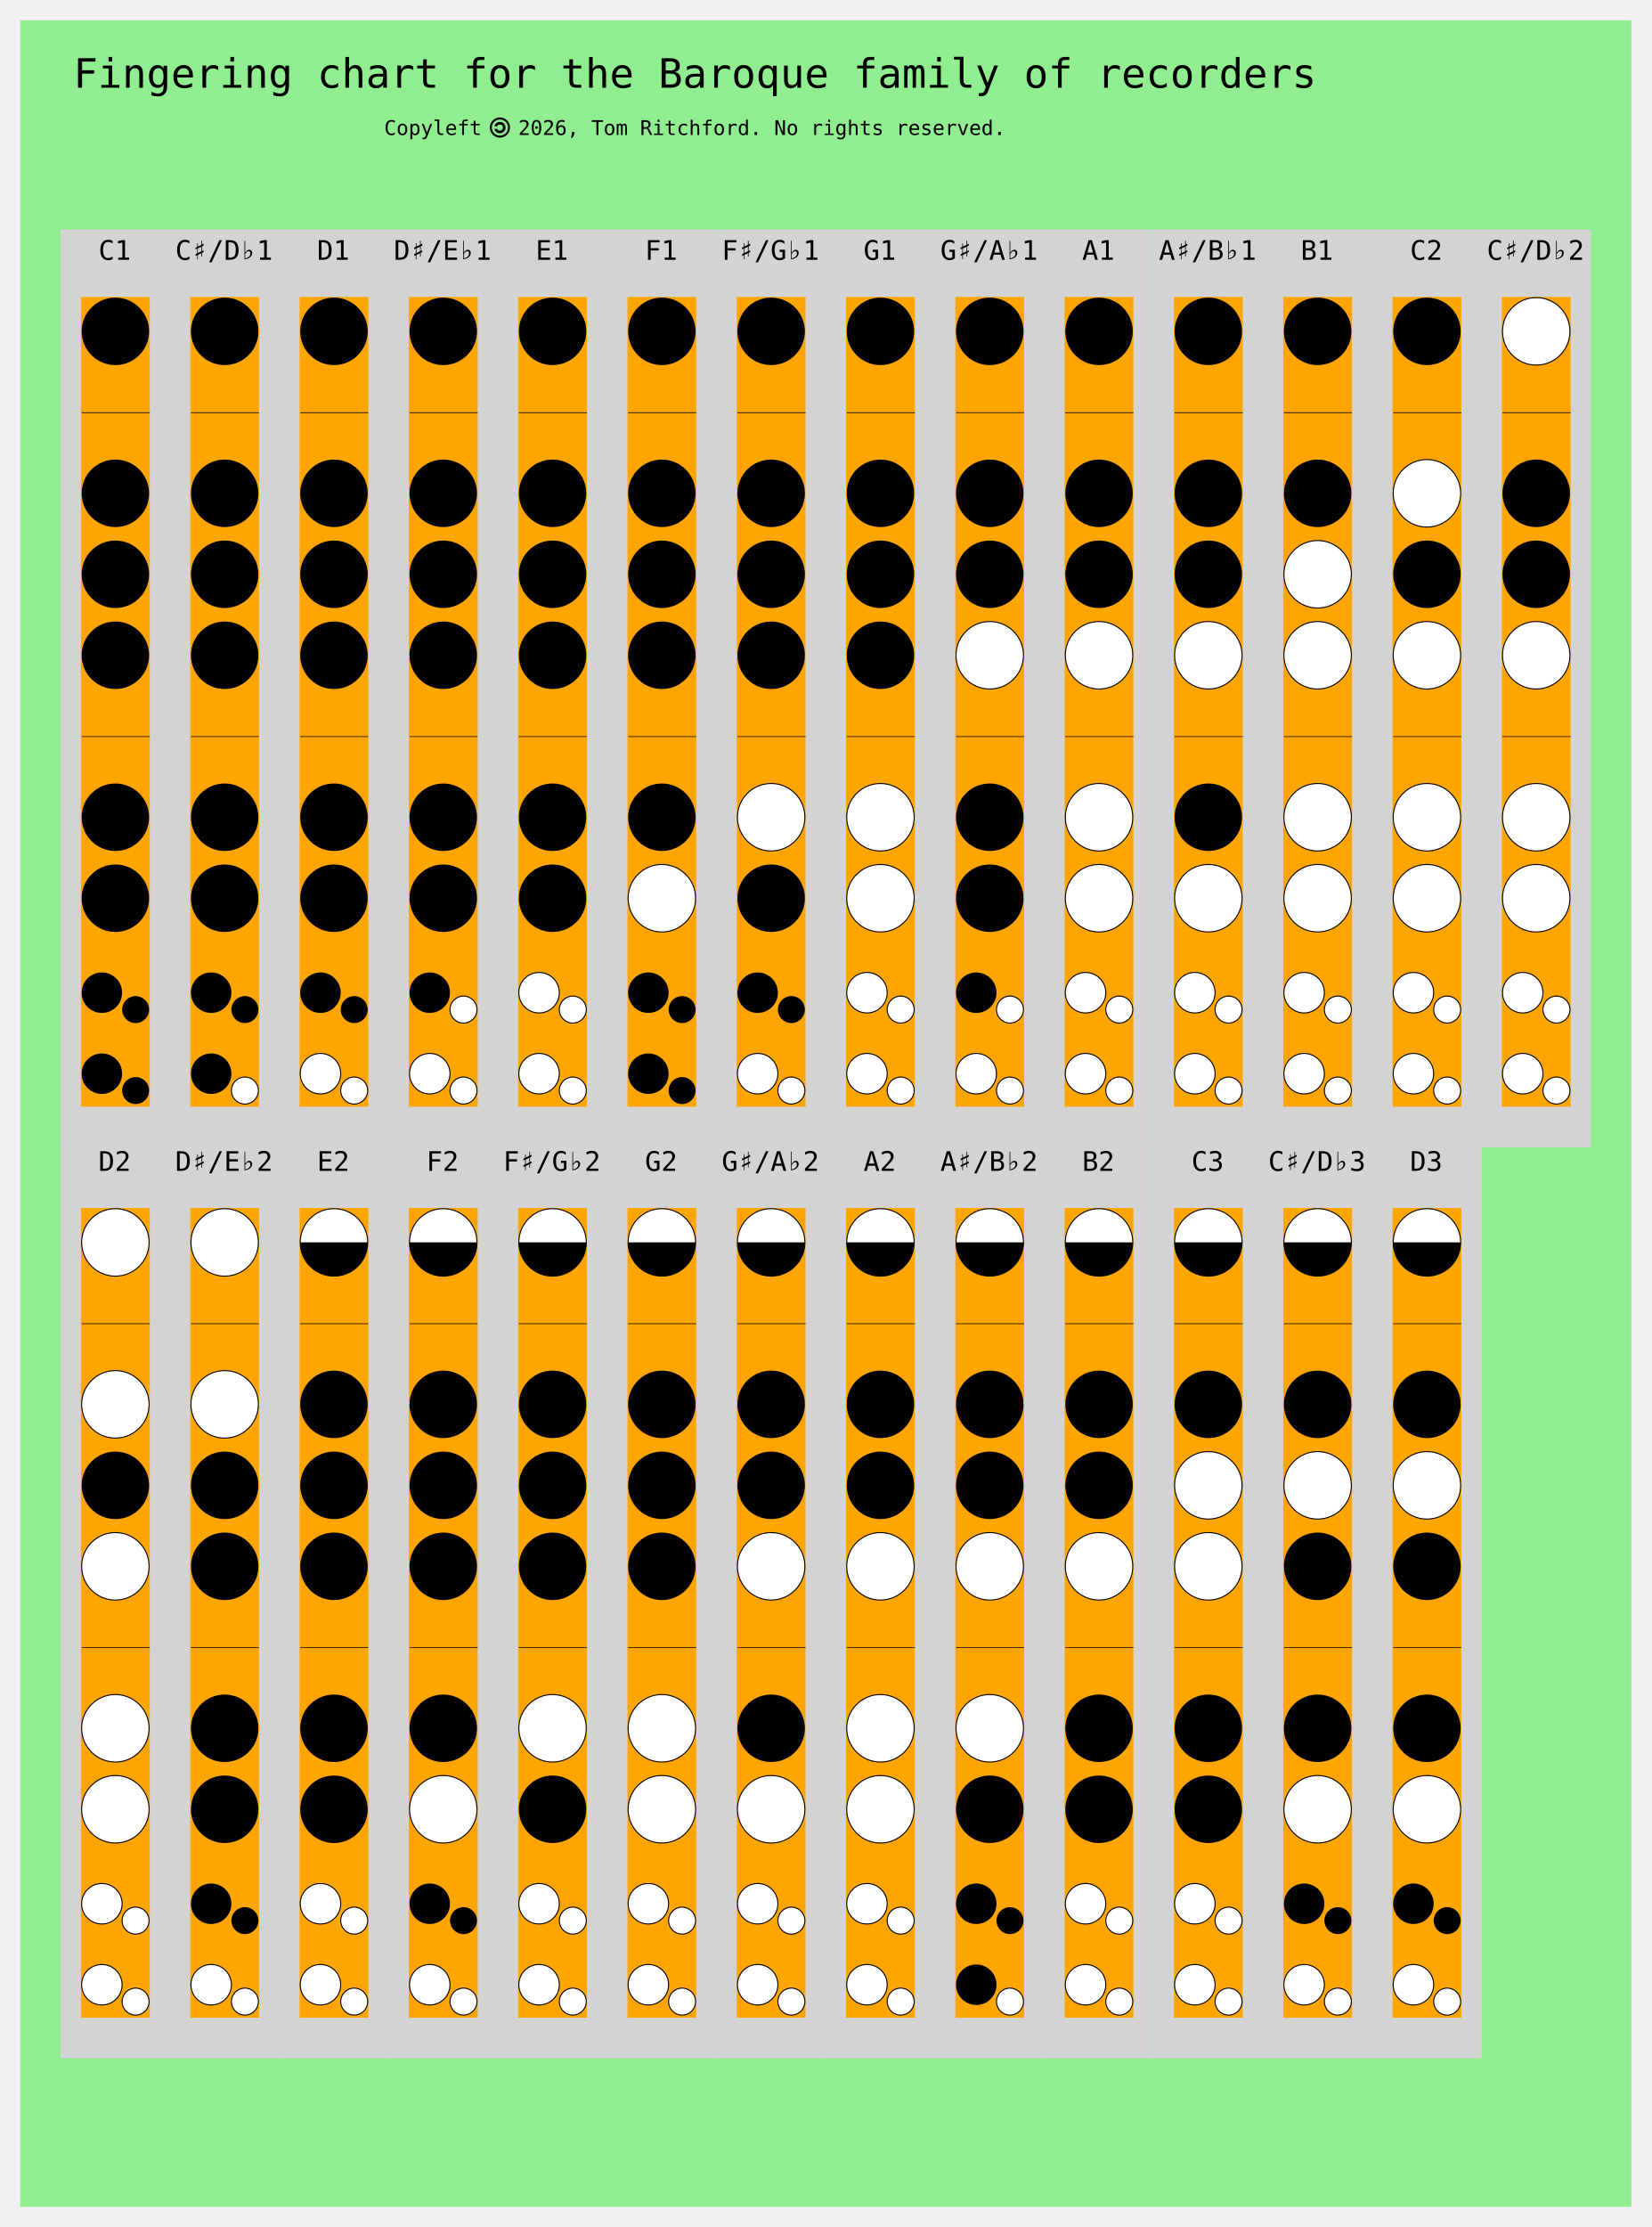
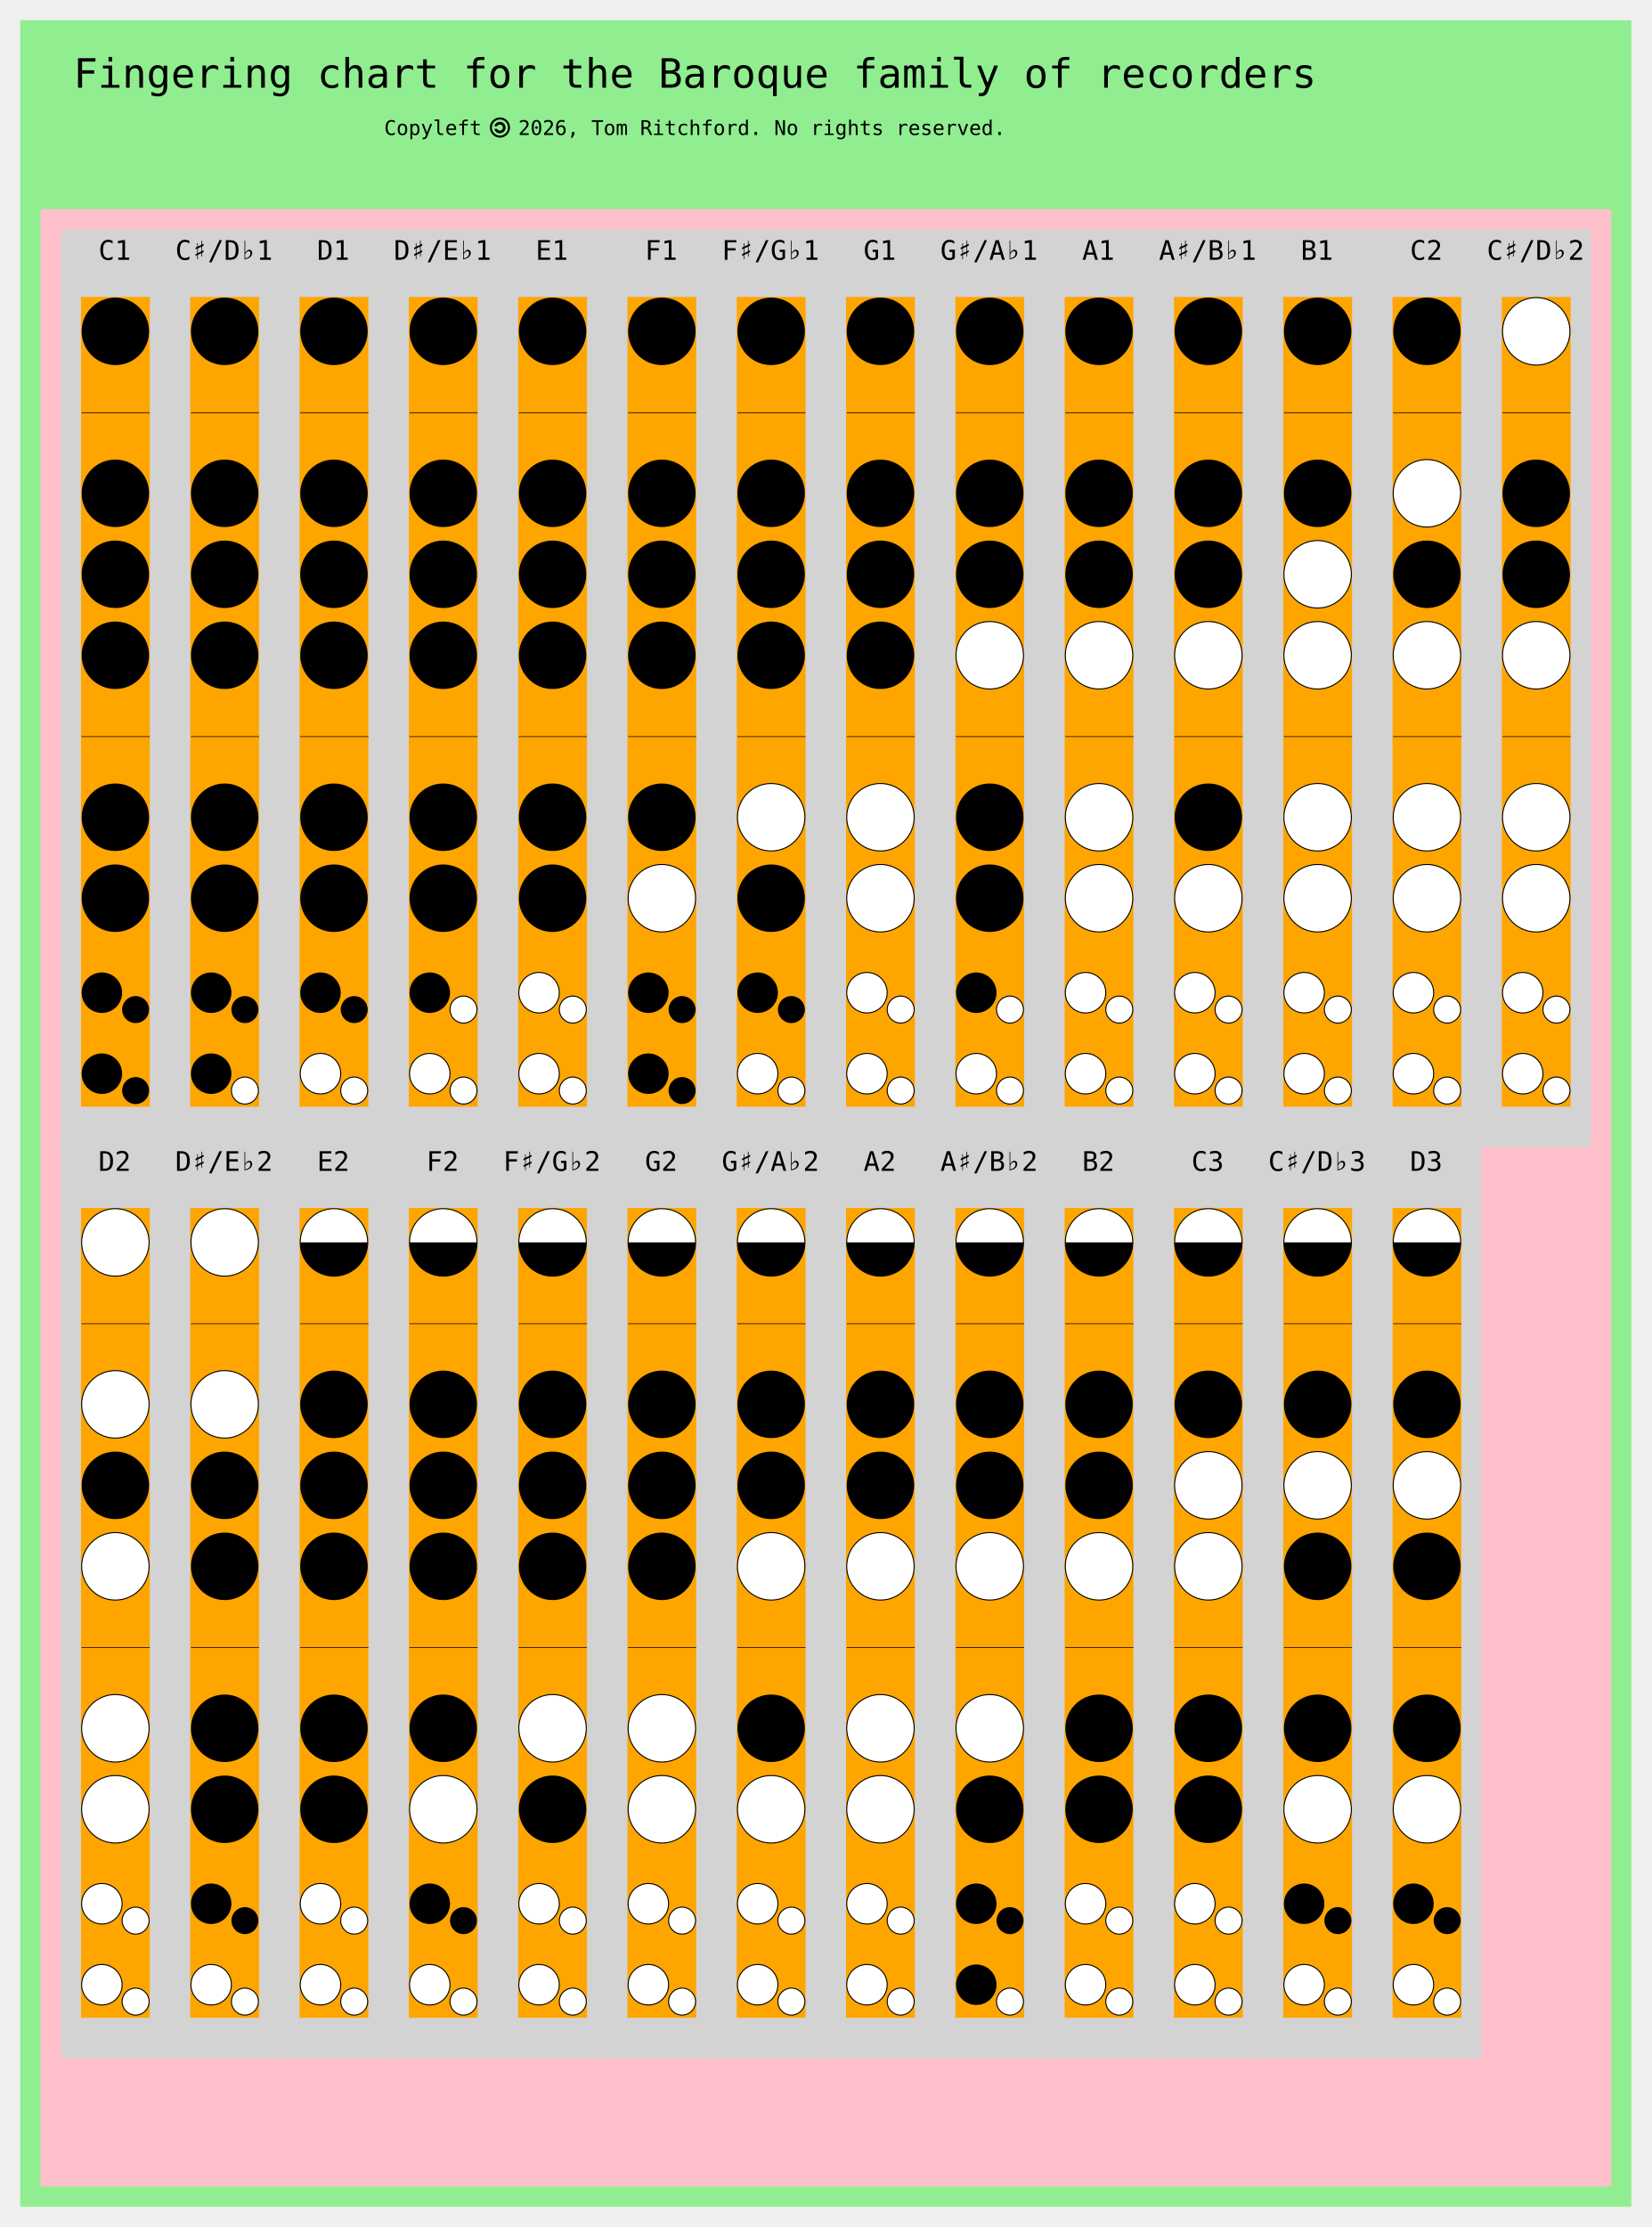
<svg xmlns="http://www.w3.org/2000/svg" viewBox="0 0 2448 3300">
  <defs>
    <svg id="copyleft">
      <circle cx="5" cy="5" r="4.49" fill="none" stroke="#000" stroke-width="1" />
      <path d="M 2.23,4.37 H 3.57 a 1.53,1.53 0 1 1 0,1.28 H 2.23 a 2.81,2.81 0 1 0 0-1.28 z" />
    </svg>
    <circle cx="50" cy="50" r="50" id="pad" />
    <circle cx="80" cy="95" r="20" id="little-hole" />
    <circle cx="30" cy="70" r="30" id="big-hole" />
    <rect x="0" y="50" width="120" height="1" style="fill: black;" id="horizontal-line" />
    <path d="  M 0,50   A 50,50 0 0 0 100,50   Z  " fill="black" id="octave" />
  </defs>
  <style>
-     .document_background { fill: transparent; }
    .body_background { fill: lightgreen; }
-     .chart_background { fill: transparent; }
+     .chart_background { fill: pink; }
    .note_fingering_background { fill: lightgray; }
    .fingering_background { fill: orange; }
    .outline { fill: white; stroke: black; stroke-width: 1.5; }
    .caption { fill: black; font-size: 40px; font-family: monospace; text-anchor: middle; }
    .page_background { fill: pink; }
-     .charts_background { fill: pink; }
  </style>
  <svg class="body" x="30" y="30" width="2388" height="3240">
    <rect class="body_background" width="100%" height="100%" />
    <svg>
      <text font-size="60px" font-family="monospace" text-anchor="middle" x="1000" y="100">
        Fingering chart for the Baroque family of recorders
      </text>
      <text font-size="30px" font-family="monospace" text-anchor="middle" x="1000" y="170">
        Copyleft <tspan fill="transparent">©</tspan> 2026, Tom Ritchford. No rights reserved.
      </text>
      <use href="#copyleft" x="232" y="48" transform="scale(3, 3)" />
    </svg>
    <svg class="chart" x="30" y="280" width="2328" height="2930">
-       <rect fill="transparent" width="100%" height="100%" />
+       <rect class="chart_background" width="100%" height="100%" />
      <svg class="note_fingering" x="30" y="30" width="162" height="1360">
        <rect class="note_fingering_background" width="100%" height="100%" />
        <svg class="fingering" x="30" y="100" width="102" height="1200">
          <rect class="fingering_background" width="100%" height="100%" />
          <use x="1" y="1" href="#pad" />
          <use x="1" y="121" href="#horizontal-line" />
          <use x="1" y="241" href="#pad" />
          <use x="1" y="361" href="#pad" />
          <use x="1" y="481" href="#pad" />
          <use x="1" y="601" href="#horizontal-line" />
          <use x="1" y="721" href="#pad" />
          <use x="1" y="841" href="#pad" />
          <use x="1" y="961" href="#little-hole" />
          <use x="1" y="961" href="#big-hole" />
          <use x="1" y="1081" href="#little-hole" />
          <use x="1" y="1081" href="#big-hole" />
        </svg>
        <text class="caption" height="100" x="80" y="45">  C1  </text>
      </svg>
      <svg class="note_fingering" x="192" y="30" width="162" height="1360">
        <rect class="note_fingering_background" width="100%" height="100%" />
        <svg class="fingering" x="30" y="100" width="102" height="1200">
          <rect class="fingering_background" width="100%" height="100%" />
          <use x="1" y="1" href="#pad" />
          <use x="1" y="121" href="#horizontal-line" />
          <use x="1" y="241" href="#pad" />
          <use x="1" y="361" href="#pad" />
          <use x="1" y="481" href="#pad" />
          <use x="1" y="601" href="#horizontal-line" />
          <use x="1" y="721" href="#pad" />
          <use x="1" y="841" href="#pad" />
          <use x="1" y="961" href="#little-hole" />
          <use x="1" y="961" href="#big-hole" />
          <use x="1" y="1081" href="#little-hole" class="outline" />
          <use x="1" y="1081" href="#big-hole" />
        </svg>
        <text class="caption" height="100" x="80" y="45">C♯/D♭1</text>
      </svg>
      <svg class="note_fingering" x="354" y="30" width="162" height="1360">
        <rect class="note_fingering_background" width="100%" height="100%" />
        <svg class="fingering" x="30" y="100" width="102" height="1200">
          <rect class="fingering_background" width="100%" height="100%" />
          <use x="1" y="1" href="#pad" />
          <use x="1" y="121" href="#horizontal-line" />
          <use x="1" y="241" href="#pad" />
          <use x="1" y="361" href="#pad" />
          <use x="1" y="481" href="#pad" />
          <use x="1" y="601" href="#horizontal-line" />
          <use x="1" y="721" href="#pad" />
          <use x="1" y="841" href="#pad" />
          <use x="1" y="961" href="#little-hole" />
          <use x="1" y="961" href="#big-hole" />
          <use x="1" y="1081" href="#little-hole" class="outline" />
          <use x="1" y="1081" href="#big-hole" class="outline" />
        </svg>
        <text class="caption" height="100" x="80" y="45">  D1  </text>
      </svg>
      <svg class="note_fingering" x="516" y="30" width="162" height="1360">
        <rect class="note_fingering_background" width="100%" height="100%" />
        <svg class="fingering" x="30" y="100" width="102" height="1200">
          <rect class="fingering_background" width="100%" height="100%" />
          <use x="1" y="1" href="#pad" />
          <use x="1" y="121" href="#horizontal-line" />
          <use x="1" y="241" href="#pad" />
          <use x="1" y="361" href="#pad" />
          <use x="1" y="481" href="#pad" />
          <use x="1" y="601" href="#horizontal-line" />
          <use x="1" y="721" href="#pad" />
          <use x="1" y="841" href="#pad" />
          <use x="1" y="961" href="#little-hole" class="outline" />
          <use x="1" y="961" href="#big-hole" />
          <use x="1" y="1081" href="#little-hole" class="outline" />
          <use x="1" y="1081" href="#big-hole" class="outline" />
        </svg>
        <text class="caption" height="100" x="80" y="45">D♯/E♭1</text>
      </svg>
      <svg class="note_fingering" x="678" y="30" width="162" height="1360">
        <rect class="note_fingering_background" width="100%" height="100%" />
        <svg class="fingering" x="30" y="100" width="102" height="1200">
          <rect class="fingering_background" width="100%" height="100%" />
          <use x="1" y="1" href="#pad" />
          <use x="1" y="121" href="#horizontal-line" />
          <use x="1" y="241" href="#pad" />
          <use x="1" y="361" href="#pad" />
          <use x="1" y="481" href="#pad" />
          <use x="1" y="601" href="#horizontal-line" />
          <use x="1" y="721" href="#pad" />
          <use x="1" y="841" href="#pad" />
          <use x="1" y="961" href="#little-hole" class="outline" />
          <use x="1" y="961" href="#big-hole" class="outline" />
          <use x="1" y="1081" href="#little-hole" class="outline" />
          <use x="1" y="1081" href="#big-hole" class="outline" />
        </svg>
        <text class="caption" height="100" x="80" y="45">  E1  </text>
      </svg>
      <svg class="note_fingering" x="840" y="30" width="162" height="1360">
        <rect class="note_fingering_background" width="100%" height="100%" />
        <svg class="fingering" x="30" y="100" width="102" height="1200">
          <rect class="fingering_background" width="100%" height="100%" />
          <use x="1" y="1" href="#pad" />
          <use x="1" y="121" href="#horizontal-line" />
          <use x="1" y="241" href="#pad" />
          <use x="1" y="361" href="#pad" />
          <use x="1" y="481" href="#pad" />
          <use x="1" y="601" href="#horizontal-line" />
          <use x="1" y="721" href="#pad" />
          <use x="1" y="841" href="#pad" class="outline" />
          <use x="1" y="961" href="#little-hole" />
          <use x="1" y="961" href="#big-hole" />
          <use x="1" y="1081" href="#little-hole" />
          <use x="1" y="1081" href="#big-hole" />
        </svg>
        <text class="caption" height="100" x="80" y="45">  F1  </text>
      </svg>
      <svg class="note_fingering" x="1002" y="30" width="162" height="1360">
        <rect class="note_fingering_background" width="100%" height="100%" />
        <svg class="fingering" x="30" y="100" width="102" height="1200">
          <rect class="fingering_background" width="100%" height="100%" />
          <use x="1" y="1" href="#pad" />
          <use x="1" y="121" href="#horizontal-line" />
          <use x="1" y="241" href="#pad" />
          <use x="1" y="361" href="#pad" />
          <use x="1" y="481" href="#pad" />
          <use x="1" y="601" href="#horizontal-line" />
          <use x="1" y="721" href="#pad" class="outline" />
          <use x="1" y="841" href="#pad" />
          <use x="1" y="961" href="#little-hole" />
          <use x="1" y="961" href="#big-hole" />
          <use x="1" y="1081" href="#little-hole" class="outline" />
          <use x="1" y="1081" href="#big-hole" class="outline" />
        </svg>
        <text class="caption" height="100" x="80" y="45">F♯/G♭1</text>
      </svg>
      <svg class="note_fingering" x="1164" y="30" width="162" height="1360">
        <rect class="note_fingering_background" width="100%" height="100%" />
        <svg class="fingering" x="30" y="100" width="102" height="1200">
          <rect class="fingering_background" width="100%" height="100%" />
          <use x="1" y="1" href="#pad" />
          <use x="1" y="121" href="#horizontal-line" />
          <use x="1" y="241" href="#pad" />
          <use x="1" y="361" href="#pad" />
          <use x="1" y="481" href="#pad" />
          <use x="1" y="601" href="#horizontal-line" />
          <use x="1" y="721" href="#pad" class="outline" />
          <use x="1" y="841" href="#pad" class="outline" />
          <use x="1" y="961" href="#little-hole" class="outline" />
          <use x="1" y="961" href="#big-hole" class="outline" />
          <use x="1" y="1081" href="#little-hole" class="outline" />
          <use x="1" y="1081" href="#big-hole" class="outline" />
        </svg>
        <text class="caption" height="100" x="80" y="45">  G1  </text>
      </svg>
      <svg class="note_fingering" x="1326" y="30" width="162" height="1360">
        <rect class="note_fingering_background" width="100%" height="100%" />
        <svg class="fingering" x="30" y="100" width="102" height="1200">
          <rect class="fingering_background" width="100%" height="100%" />
          <use x="1" y="1" href="#pad" />
          <use x="1" y="121" href="#horizontal-line" />
          <use x="1" y="241" href="#pad" />
          <use x="1" y="361" href="#pad" />
          <use x="1" y="481" href="#pad" class="outline" />
          <use x="1" y="601" href="#horizontal-line" />
          <use x="1" y="721" href="#pad" />
          <use x="1" y="841" href="#pad" />
          <use x="1" y="961" href="#little-hole" class="outline" />
          <use x="1" y="961" href="#big-hole" />
          <use x="1" y="1081" href="#little-hole" class="outline" />
          <use x="1" y="1081" href="#big-hole" class="outline" />
        </svg>
        <text class="caption" height="100" x="80" y="45">G♯/A♭1</text>
      </svg>
      <svg class="note_fingering" x="1488" y="30" width="162" height="1360">
        <rect class="note_fingering_background" width="100%" height="100%" />
        <svg class="fingering" x="30" y="100" width="102" height="1200">
          <rect class="fingering_background" width="100%" height="100%" />
          <use x="1" y="1" href="#pad" />
          <use x="1" y="121" href="#horizontal-line" />
          <use x="1" y="241" href="#pad" />
          <use x="1" y="361" href="#pad" />
          <use x="1" y="481" href="#pad" class="outline" />
          <use x="1" y="601" href="#horizontal-line" />
          <use x="1" y="721" href="#pad" class="outline" />
          <use x="1" y="841" href="#pad" class="outline" />
          <use x="1" y="961" href="#little-hole" class="outline" />
          <use x="1" y="961" href="#big-hole" class="outline" />
          <use x="1" y="1081" href="#little-hole" class="outline" />
          <use x="1" y="1081" href="#big-hole" class="outline" />
        </svg>
        <text class="caption" height="100" x="80" y="45">  A1  </text>
      </svg>
      <svg class="note_fingering" x="1650" y="30" width="162" height="1360">
        <rect class="note_fingering_background" width="100%" height="100%" />
        <svg class="fingering" x="30" y="100" width="102" height="1200">
          <rect class="fingering_background" width="100%" height="100%" />
          <use x="1" y="1" href="#pad" />
          <use x="1" y="121" href="#horizontal-line" />
          <use x="1" y="241" href="#pad" />
          <use x="1" y="361" href="#pad" />
          <use x="1" y="481" href="#pad" class="outline" />
          <use x="1" y="601" href="#horizontal-line" />
          <use x="1" y="721" href="#pad" />
          <use x="1" y="841" href="#pad" class="outline" />
          <use x="1" y="961" href="#little-hole" class="outline" />
          <use x="1" y="961" href="#big-hole" class="outline" />
          <use x="1" y="1081" href="#little-hole" class="outline" />
          <use x="1" y="1081" href="#big-hole" class="outline" />
        </svg>
        <text class="caption" height="100" x="80" y="45">A♯/B♭1</text>
      </svg>
      <svg class="note_fingering" x="1812" y="30" width="162" height="1360">
        <rect class="note_fingering_background" width="100%" height="100%" />
        <svg class="fingering" x="30" y="100" width="102" height="1200">
          <rect class="fingering_background" width="100%" height="100%" />
          <use x="1" y="1" href="#pad" />
          <use x="1" y="121" href="#horizontal-line" />
          <use x="1" y="241" href="#pad" />
          <use x="1" y="361" href="#pad" class="outline" />
          <use x="1" y="481" href="#pad" class="outline" />
          <use x="1" y="601" href="#horizontal-line" />
          <use x="1" y="721" href="#pad" class="outline" />
          <use x="1" y="841" href="#pad" class="outline" />
          <use x="1" y="961" href="#little-hole" class="outline" />
          <use x="1" y="961" href="#big-hole" class="outline" />
          <use x="1" y="1081" href="#little-hole" class="outline" />
          <use x="1" y="1081" href="#big-hole" class="outline" />
        </svg>
        <text class="caption" height="100" x="80" y="45">  B1  </text>
      </svg>
      <svg class="note_fingering" x="1974" y="30" width="162" height="1360">
        <rect class="note_fingering_background" width="100%" height="100%" />
        <svg class="fingering" x="30" y="100" width="102" height="1200">
          <rect class="fingering_background" width="100%" height="100%" />
          <use x="1" y="1" href="#pad" />
          <use x="1" y="121" href="#horizontal-line" />
          <use x="1" y="241" href="#pad" class="outline" />
          <use x="1" y="361" href="#pad" />
          <use x="1" y="481" href="#pad" class="outline" />
          <use x="1" y="601" href="#horizontal-line" />
          <use x="1" y="721" href="#pad" class="outline" />
          <use x="1" y="841" href="#pad" class="outline" />
          <use x="1" y="961" href="#little-hole" class="outline" />
          <use x="1" y="961" href="#big-hole" class="outline" />
          <use x="1" y="1081" href="#little-hole" class="outline" />
          <use x="1" y="1081" href="#big-hole" class="outline" />
        </svg>
        <text class="caption" height="100" x="80" y="45">  C2  </text>
      </svg>
      <svg class="note_fingering" x="2136" y="30" width="162" height="1360">
        <rect class="note_fingering_background" width="100%" height="100%" />
        <svg class="fingering" x="30" y="100" width="102" height="1200">
          <rect class="fingering_background" width="100%" height="100%" />
          <use x="1" y="1" href="#pad" class="outline" />
          <use x="1" y="121" href="#horizontal-line" />
          <use x="1" y="241" href="#pad" />
          <use x="1" y="361" href="#pad" />
          <use x="1" y="481" href="#pad" class="outline" />
          <use x="1" y="601" href="#horizontal-line" />
          <use x="1" y="721" href="#pad" class="outline" />
          <use x="1" y="841" href="#pad" class="outline" />
          <use x="1" y="961" href="#little-hole" class="outline" />
          <use x="1" y="961" href="#big-hole" class="outline" />
          <use x="1" y="1081" href="#little-hole" class="outline" />
          <use x="1" y="1081" href="#big-hole" class="outline" />
        </svg>
        <text class="caption" height="100" x="80" y="45">C♯/D♭2</text>
      </svg>
      <svg class="note_fingering" x="30" y="1380" width="162" height="1360">
        <rect class="note_fingering_background" width="100%" height="100%" />
        <svg class="fingering" x="30" y="100" width="102" height="1200">
          <rect class="fingering_background" width="100%" height="100%" />
          <use x="1" y="1" href="#pad" class="outline" />
          <use x="1" y="121" href="#horizontal-line" />
          <use x="1" y="241" href="#pad" class="outline" />
          <use x="1" y="361" href="#pad" />
          <use x="1" y="481" href="#pad" class="outline" />
          <use x="1" y="601" href="#horizontal-line" />
          <use x="1" y="721" href="#pad" class="outline" />
          <use x="1" y="841" href="#pad" class="outline" />
          <use x="1" y="961" href="#little-hole" class="outline" />
          <use x="1" y="961" href="#big-hole" class="outline" />
          <use x="1" y="1081" href="#little-hole" class="outline" />
          <use x="1" y="1081" href="#big-hole" class="outline" />
        </svg>
        <text class="caption" height="100" x="80" y="45">  D2  </text>
      </svg>
      <svg class="note_fingering" x="192" y="1380" width="162" height="1360">
        <rect class="note_fingering_background" width="100%" height="100%" />
        <svg class="fingering" x="30" y="100" width="102" height="1200">
          <rect class="fingering_background" width="100%" height="100%" />
          <use x="1" y="1" href="#pad" class="outline" />
          <use x="1" y="121" href="#horizontal-line" />
          <use x="1" y="241" href="#pad" class="outline" />
          <use x="1" y="361" href="#pad" />
          <use x="1" y="481" href="#pad" />
          <use x="1" y="601" href="#horizontal-line" />
          <use x="1" y="721" href="#pad" />
          <use x="1" y="841" href="#pad" />
          <use x="1" y="961" href="#little-hole" />
          <use x="1" y="961" href="#big-hole" />
          <use x="1" y="1081" href="#little-hole" class="outline" />
          <use x="1" y="1081" href="#big-hole" class="outline" />
        </svg>
        <text class="caption" height="100" x="80" y="45">D♯/E♭2</text>
      </svg>
      <svg class="note_fingering" x="354" y="1380" width="162" height="1360">
        <rect class="note_fingering_background" width="100%" height="100%" />
        <svg class="fingering" x="30" y="100" width="102" height="1200">
          <rect class="fingering_background" width="100%" height="100%" />
          <use x="1" y="1" href="#pad" class="outline" />
          <use x="1" y="1" href="#octave" />
          <use x="1" y="121" href="#horizontal-line" />
          <use x="1" y="241" href="#pad" />
          <use x="1" y="361" href="#pad" />
          <use x="1" y="481" href="#pad" />
          <use x="1" y="601" href="#horizontal-line" />
          <use x="1" y="721" href="#pad" />
          <use x="1" y="841" href="#pad" />
          <use x="1" y="961" href="#little-hole" class="outline" />
          <use x="1" y="961" href="#big-hole" class="outline" />
          <use x="1" y="1081" href="#little-hole" class="outline" />
          <use x="1" y="1081" href="#big-hole" class="outline" />
        </svg>
        <text class="caption" height="100" x="80" y="45">  E2  </text>
      </svg>
      <svg class="note_fingering" x="516" y="1380" width="162" height="1360">
        <rect class="note_fingering_background" width="100%" height="100%" />
        <svg class="fingering" x="30" y="100" width="102" height="1200">
          <rect class="fingering_background" width="100%" height="100%" />
          <use x="1" y="1" href="#pad" class="outline" />
          <use x="1" y="1" href="#octave" />
          <use x="1" y="121" href="#horizontal-line" />
          <use x="1" y="241" href="#pad" />
          <use x="1" y="361" href="#pad" />
          <use x="1" y="481" href="#pad" />
          <use x="1" y="601" href="#horizontal-line" />
          <use x="1" y="721" href="#pad" />
          <use x="1" y="841" href="#pad" class="outline" />
          <use x="1" y="961" href="#little-hole" />
          <use x="1" y="961" href="#big-hole" />
          <use x="1" y="1081" href="#little-hole" class="outline" />
          <use x="1" y="1081" href="#big-hole" class="outline" />
        </svg>
        <text class="caption" height="100" x="80" y="45">  F2  </text>
      </svg>
      <svg class="note_fingering" x="678" y="1380" width="162" height="1360">
        <rect class="note_fingering_background" width="100%" height="100%" />
        <svg class="fingering" x="30" y="100" width="102" height="1200">
          <rect class="fingering_background" width="100%" height="100%" />
          <use x="1" y="1" href="#pad" class="outline" />
          <use x="1" y="1" href="#octave" />
          <use x="1" y="121" href="#horizontal-line" />
          <use x="1" y="241" href="#pad" />
          <use x="1" y="361" href="#pad" />
          <use x="1" y="481" href="#pad" />
          <use x="1" y="601" href="#horizontal-line" />
          <use x="1" y="721" href="#pad" class="outline" />
          <use x="1" y="841" href="#pad" />
          <use x="1" y="961" href="#little-hole" class="outline" />
          <use x="1" y="961" href="#big-hole" class="outline" />
          <use x="1" y="1081" href="#little-hole" class="outline" />
          <use x="1" y="1081" href="#big-hole" class="outline" />
        </svg>
        <text class="caption" height="100" x="80" y="45">F♯/G♭2</text>
      </svg>
      <svg class="note_fingering" x="840" y="1380" width="162" height="1360">
        <rect class="note_fingering_background" width="100%" height="100%" />
        <svg class="fingering" x="30" y="100" width="102" height="1200">
          <rect class="fingering_background" width="100%" height="100%" />
          <use x="1" y="1" href="#pad" class="outline" />
          <use x="1" y="1" href="#octave" />
          <use x="1" y="121" href="#horizontal-line" />
          <use x="1" y="241" href="#pad" />
          <use x="1" y="361" href="#pad" />
          <use x="1" y="481" href="#pad" />
          <use x="1" y="601" href="#horizontal-line" />
          <use x="1" y="721" href="#pad" class="outline" />
          <use x="1" y="841" href="#pad" class="outline" />
          <use x="1" y="961" href="#little-hole" class="outline" />
          <use x="1" y="961" href="#big-hole" class="outline" />
          <use x="1" y="1081" href="#little-hole" class="outline" />
          <use x="1" y="1081" href="#big-hole" class="outline" />
        </svg>
        <text class="caption" height="100" x="80" y="45">  G2  </text>
      </svg>
      <svg class="note_fingering" x="1002" y="1380" width="162" height="1360">
        <rect class="note_fingering_background" width="100%" height="100%" />
        <svg class="fingering" x="30" y="100" width="102" height="1200">
          <rect class="fingering_background" width="100%" height="100%" />
          <use x="1" y="1" href="#pad" class="outline" />
          <use x="1" y="1" href="#octave" />
          <use x="1" y="121" href="#horizontal-line" />
          <use x="1" y="241" href="#pad" />
          <use x="1" y="361" href="#pad" />
          <use x="1" y="481" href="#pad" class="outline" />
          <use x="1" y="601" href="#horizontal-line" />
          <use x="1" y="721" href="#pad" />
          <use x="1" y="841" href="#pad" class="outline" />
          <use x="1" y="961" href="#little-hole" class="outline" />
          <use x="1" y="961" href="#big-hole" class="outline" />
          <use x="1" y="1081" href="#little-hole" class="outline" />
          <use x="1" y="1081" href="#big-hole" class="outline" />
        </svg>
        <text class="caption" height="100" x="80" y="45">G♯/A♭2</text>
      </svg>
      <svg class="note_fingering" x="1164" y="1380" width="162" height="1360">
        <rect class="note_fingering_background" width="100%" height="100%" />
        <svg class="fingering" x="30" y="100" width="102" height="1200">
          <rect class="fingering_background" width="100%" height="100%" />
          <use x="1" y="1" href="#pad" class="outline" />
          <use x="1" y="1" href="#octave" />
          <use x="1" y="121" href="#horizontal-line" />
          <use x="1" y="241" href="#pad" />
          <use x="1" y="361" href="#pad" />
          <use x="1" y="481" href="#pad" class="outline" />
          <use x="1" y="601" href="#horizontal-line" />
          <use x="1" y="721" href="#pad" class="outline" />
          <use x="1" y="841" href="#pad" class="outline" />
          <use x="1" y="961" href="#little-hole" class="outline" />
          <use x="1" y="961" href="#big-hole" class="outline" />
          <use x="1" y="1081" href="#little-hole" class="outline" />
          <use x="1" y="1081" href="#big-hole" class="outline" />
        </svg>
        <text class="caption" height="100" x="80" y="45">  A2  </text>
      </svg>
      <svg class="note_fingering" x="1326" y="1380" width="162" height="1360">
        <rect class="note_fingering_background" width="100%" height="100%" />
        <svg class="fingering" x="30" y="100" width="102" height="1200">
          <rect class="fingering_background" width="100%" height="100%" />
          <use x="1" y="1" href="#pad" class="outline" />
          <use x="1" y="1" href="#octave" />
          <use x="1" y="121" href="#horizontal-line" />
          <use x="1" y="241" href="#pad" />
          <use x="1" y="361" href="#pad" />
          <use x="1" y="481" href="#pad" class="outline" />
          <use x="1" y="601" href="#horizontal-line" />
          <use x="1" y="721" href="#pad" class="outline" />
          <use x="1" y="841" href="#pad" />
          <use x="1" y="961" href="#little-hole" />
          <use x="1" y="961" href="#big-hole" />
          <use x="1" y="1081" href="#little-hole" class="outline" />
          <use x="1" y="1081" href="#big-hole" />
        </svg>
        <text class="caption" height="100" x="80" y="45">A♯/B♭2</text>
      </svg>
      <svg class="note_fingering" x="1488" y="1380" width="162" height="1360">
        <rect class="note_fingering_background" width="100%" height="100%" />
        <svg class="fingering" x="30" y="100" width="102" height="1200">
          <rect class="fingering_background" width="100%" height="100%" />
          <use x="1" y="1" href="#pad" class="outline" />
          <use x="1" y="1" href="#octave" />
          <use x="1" y="121" href="#horizontal-line" />
          <use x="1" y="241" href="#pad" />
          <use x="1" y="361" href="#pad" />
          <use x="1" y="481" href="#pad" class="outline" />
          <use x="1" y="601" href="#horizontal-line" />
          <use x="1" y="721" href="#pad" />
          <use x="1" y="841" href="#pad" />
          <use x="1" y="961" href="#little-hole" class="outline" />
          <use x="1" y="961" href="#big-hole" class="outline" />
          <use x="1" y="1081" href="#little-hole" class="outline" />
          <use x="1" y="1081" href="#big-hole" class="outline" />
        </svg>
        <text class="caption" height="100" x="80" y="45">  B2  </text>
      </svg>
      <svg class="note_fingering" x="1650" y="1380" width="162" height="1360">
        <rect class="note_fingering_background" width="100%" height="100%" />
        <svg class="fingering" x="30" y="100" width="102" height="1200">
          <rect class="fingering_background" width="100%" height="100%" />
          <use x="1" y="1" href="#pad" class="outline" />
          <use x="1" y="1" href="#octave" />
          <use x="1" y="121" href="#horizontal-line" />
          <use x="1" y="241" href="#pad" />
          <use x="1" y="361" href="#pad" class="outline" />
          <use x="1" y="481" href="#pad" class="outline" />
          <use x="1" y="601" href="#horizontal-line" />
          <use x="1" y="721" href="#pad" />
          <use x="1" y="841" href="#pad" />
          <use x="1" y="961" href="#little-hole" class="outline" />
          <use x="1" y="961" href="#big-hole" class="outline" />
          <use x="1" y="1081" href="#little-hole" class="outline" />
          <use x="1" y="1081" href="#big-hole" class="outline" />
        </svg>
        <text class="caption" height="100" x="80" y="45">  C3  </text>
      </svg>
      <svg class="note_fingering" x="1812" y="1380" width="162" height="1360">
        <rect class="note_fingering_background" width="100%" height="100%" />
        <svg class="fingering" x="30" y="100" width="102" height="1200">
          <rect class="fingering_background" width="100%" height="100%" />
          <use x="1" y="1" href="#pad" class="outline" />
          <use x="1" y="1" href="#octave" />
          <use x="1" y="121" href="#horizontal-line" />
          <use x="1" y="241" href="#pad" />
          <use x="1" y="361" href="#pad" class="outline" />
          <use x="1" y="481" href="#pad" />
          <use x="1" y="601" href="#horizontal-line" />
          <use x="1" y="721" href="#pad" />
          <use x="1" y="841" href="#pad" class="outline" />
          <use x="1" y="961" href="#little-hole" />
          <use x="1" y="961" href="#big-hole" />
          <use x="1" y="1081" href="#little-hole" class="outline" />
          <use x="1" y="1081" href="#big-hole" class="outline" />
        </svg>
        <text class="caption" height="100" x="80" y="45">C♯/D♭3</text>
      </svg>
      <svg class="note_fingering" x="1974" y="1380" width="162" height="1360">
        <rect class="note_fingering_background" width="100%" height="100%" />
        <svg class="fingering" x="30" y="100" width="102" height="1200">
          <rect class="fingering_background" width="100%" height="100%" />
          <use x="1" y="1" href="#pad" class="outline" />
          <use x="1" y="1" href="#octave" />
          <use x="1" y="121" href="#horizontal-line" />
          <use x="1" y="241" href="#pad" />
          <use x="1" y="361" href="#pad" class="outline" />
          <use x="1" y="481" href="#pad" />
          <use x="1" y="601" href="#horizontal-line" />
          <use x="1" y="721" href="#pad" />
          <use x="1" y="841" href="#pad" class="outline" />
          <use x="1" y="961" href="#little-hole" />
          <use x="1" y="961" href="#big-hole" />
          <use x="1" y="1081" href="#little-hole" class="outline" />
          <use x="1" y="1081" href="#big-hole" class="outline" />
        </svg>
        <text class="caption" height="100" x="80" y="45">  D3  </text>
      </svg>
    </svg>
  </svg>
</svg>
